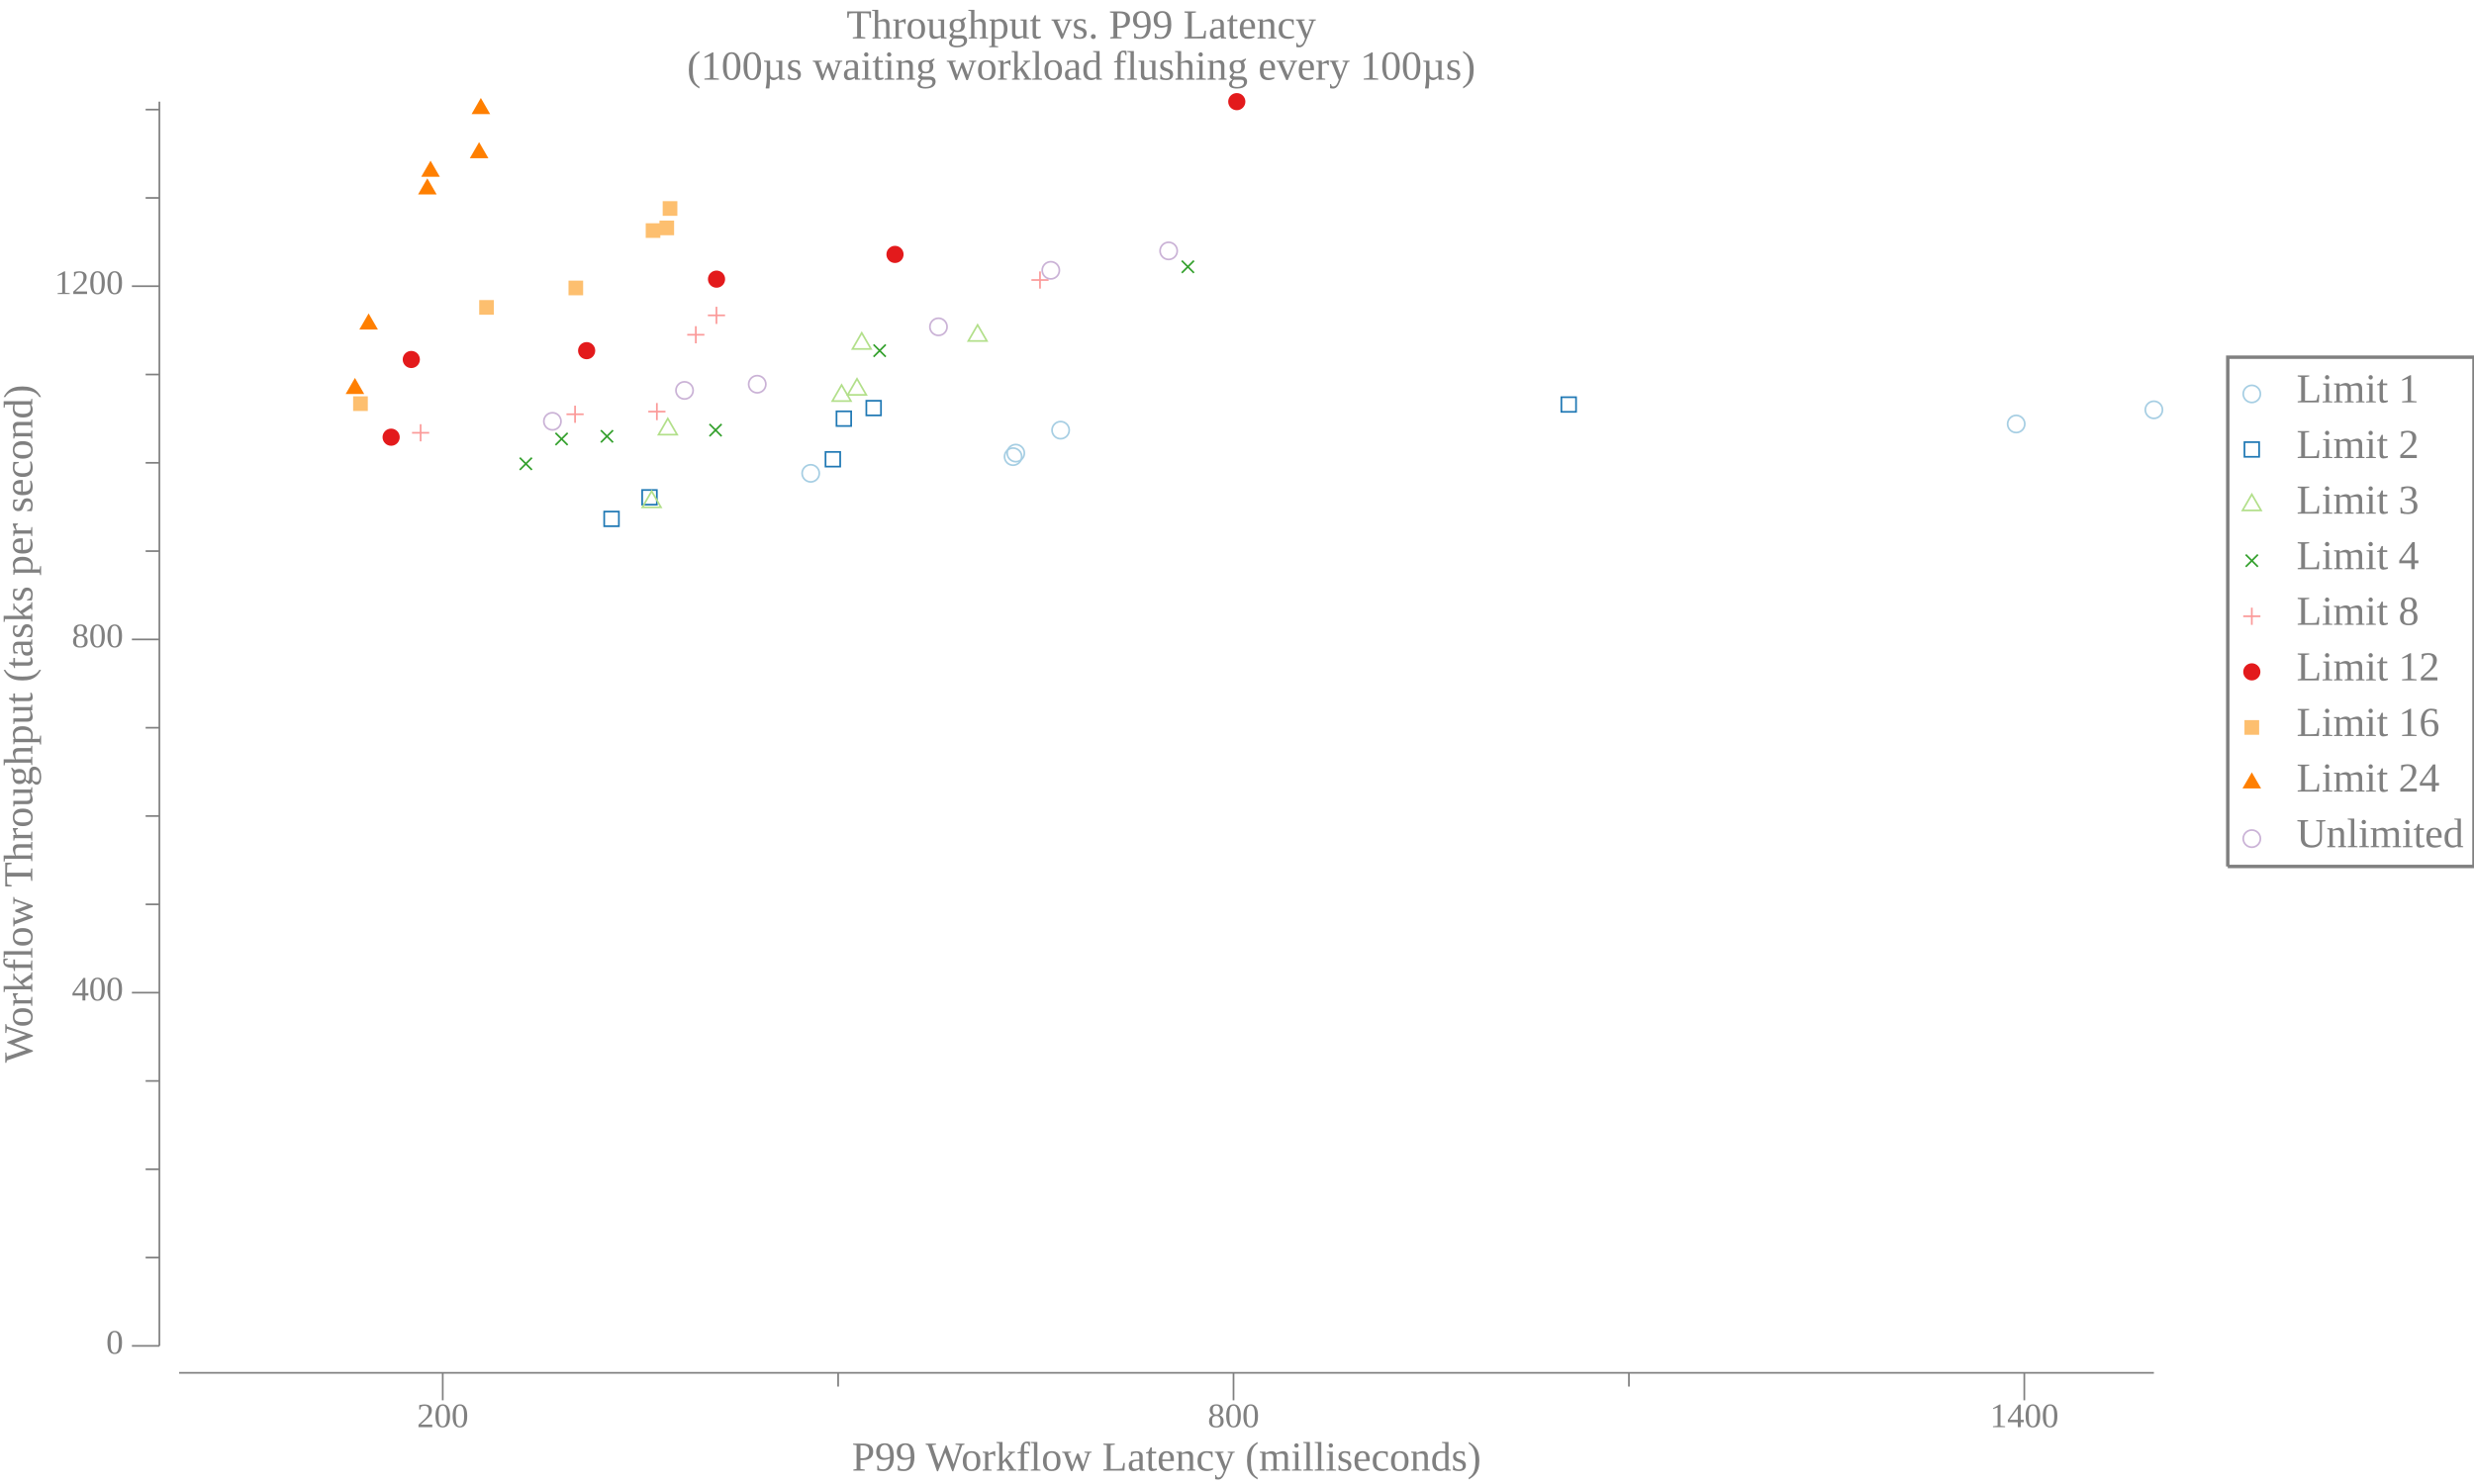
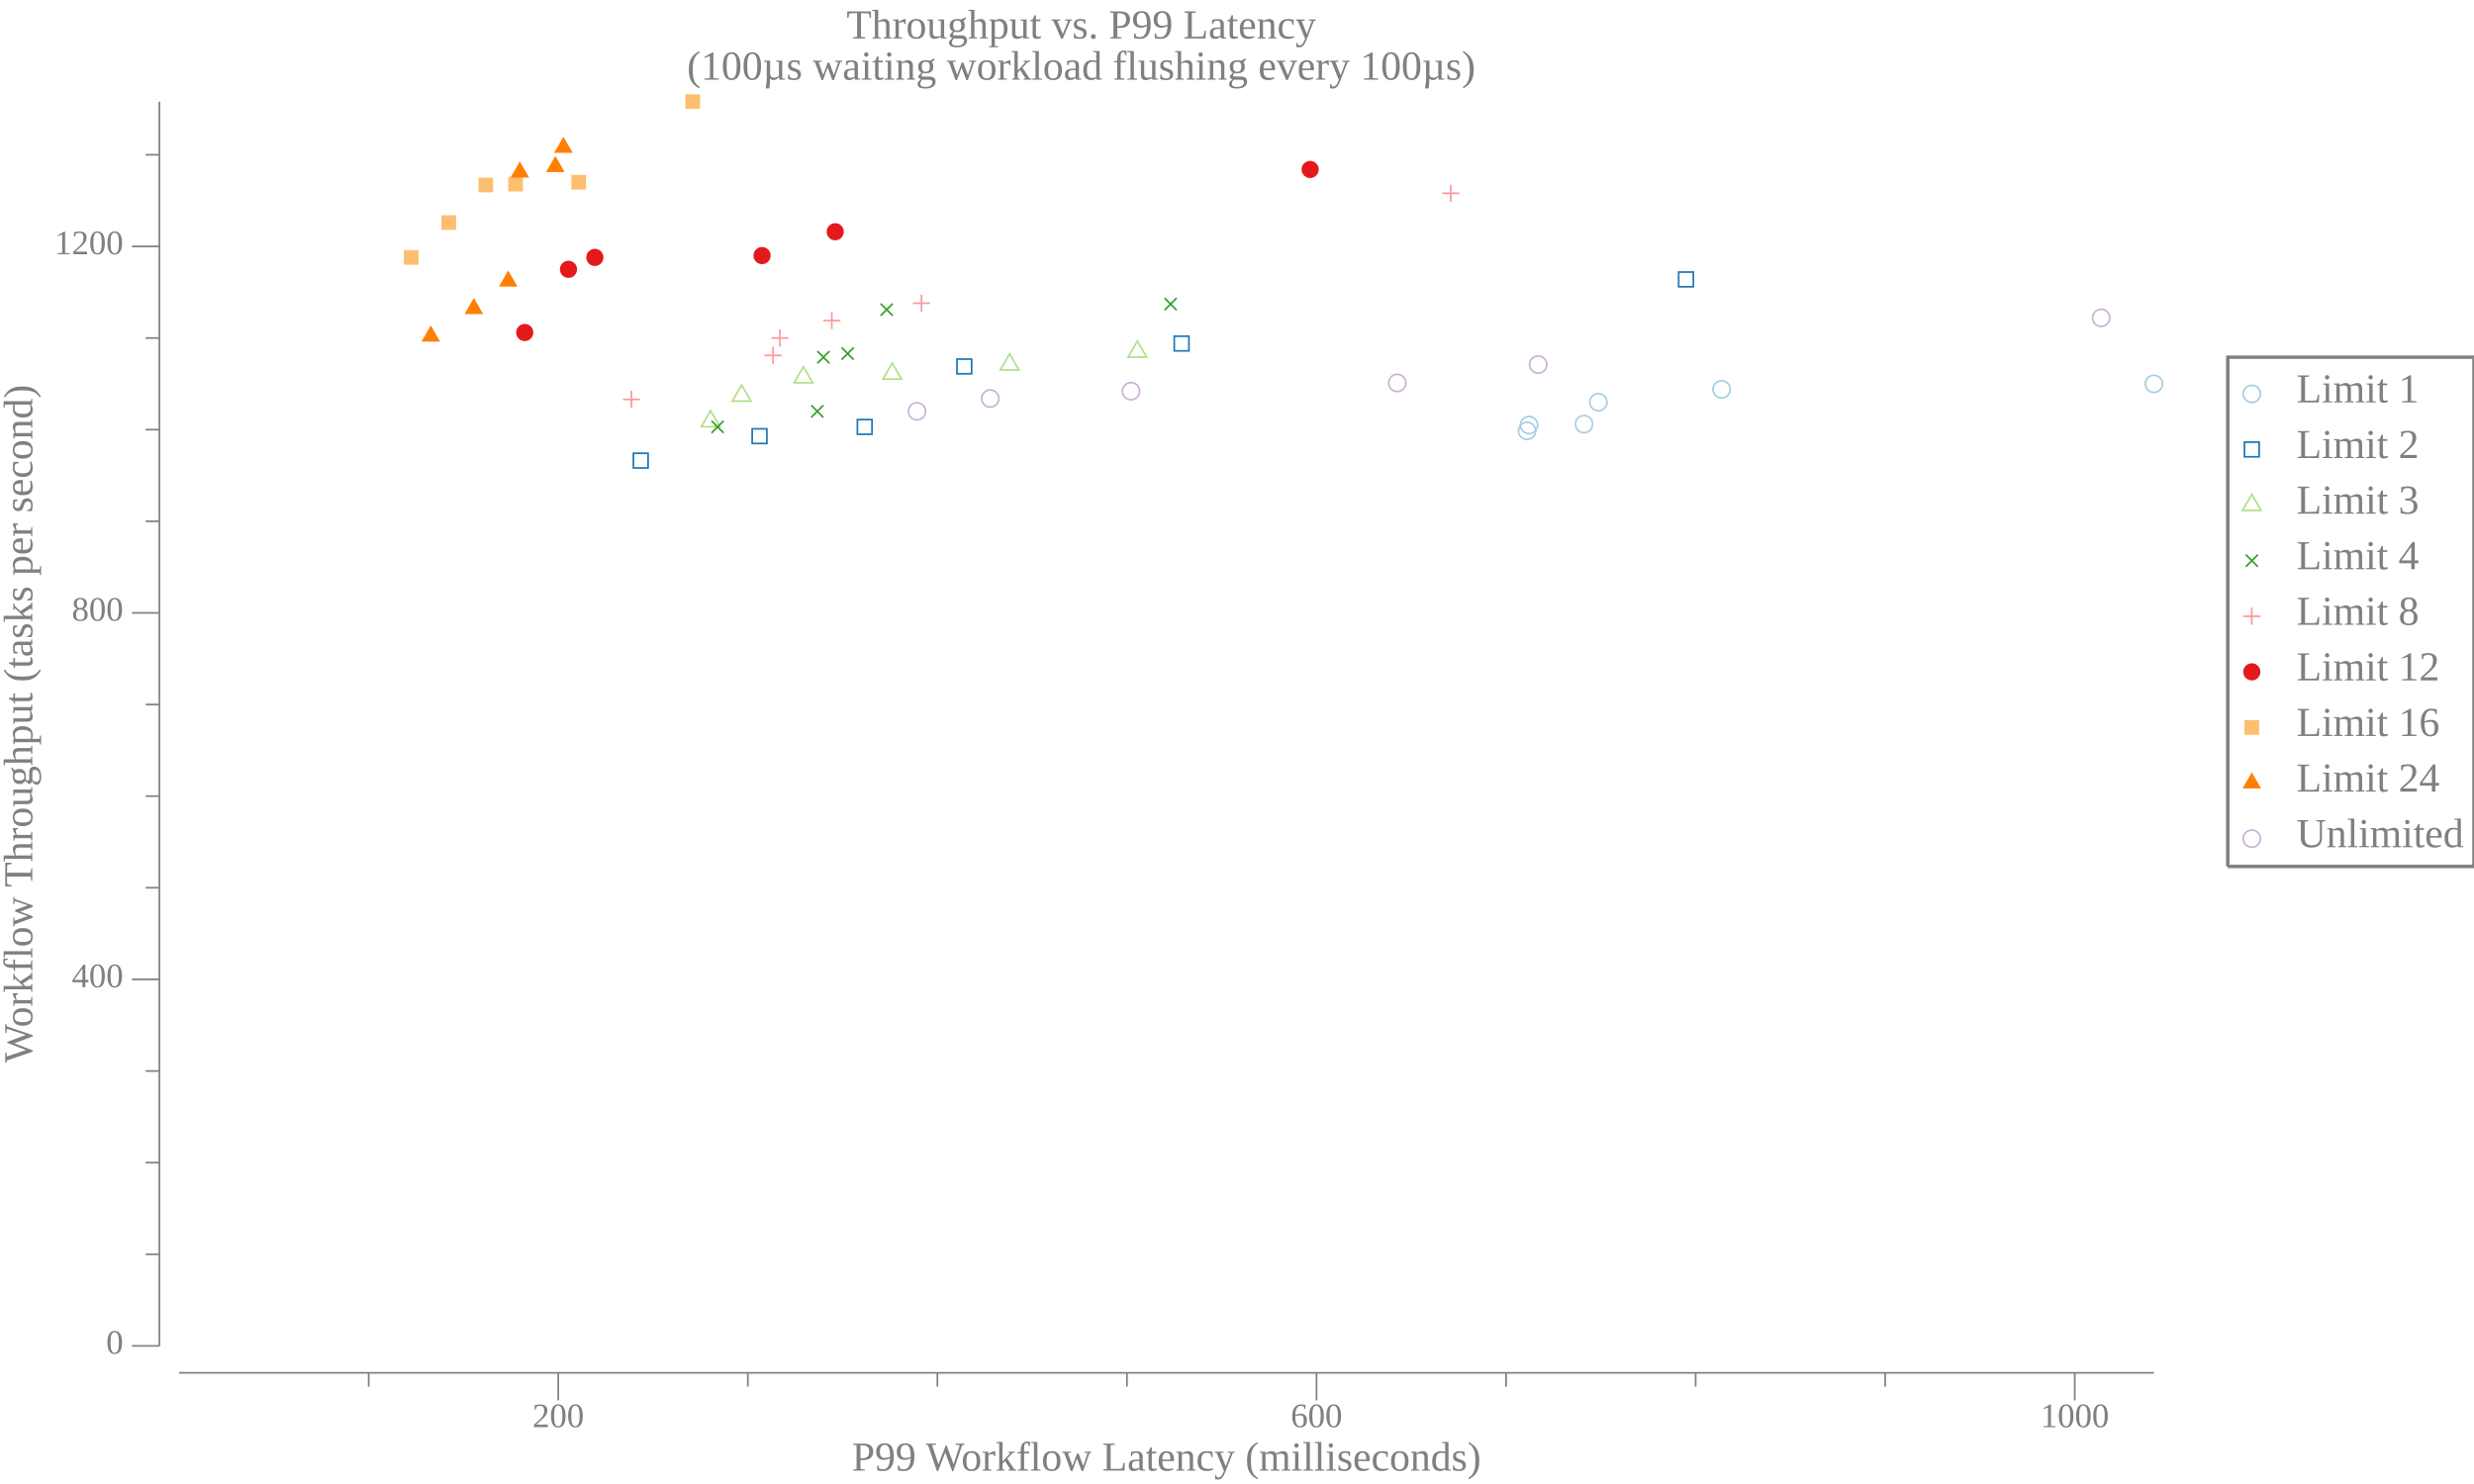
<svg xmlns="http://www.w3.org/2000/svg" width="720pt" height="432pt" viewBox="0 0 720 432">
  <g transform="scale(1, -1) translate(0, -432)">
    <path d="M657.84,317.33A2.5,2.5 0 1 1 652.84,317.33A2.5,2.5 0 1 1 657.84,317.33Z" style="fill:none;stroke:#A6CEE3;stroke-width:0.5" />
    <text x="668.34" y="-314.85" transform="scale(1, -1)" style="font-family:Liberation Serif;font-variant:normal;font-weight:normal;font-style:normal;font-size:12px;fill:#808080">Limit 1</text>
    <path d="M653.2,299.02L657.47,299.02L657.47,303.29L653.2,303.29Z" style="fill:none;stroke:#1F78B4;stroke-width:0.5" />
    <text x="668.34" y="-298.66" transform="scale(1, -1)" style="font-family:Liberation Serif;font-variant:normal;font-weight:normal;font-style:normal;font-size:12px;fill:#808080">Limit 2</text>
    <path d="M655.34,288.09L652.63,283.41L658.04,283.41Z" style="fill:none;stroke:#B2DF8A;stroke-width:0.5" />
    <text x="668.34" y="-282.48" transform="scale(1, -1)" style="font-family:Liberation Serif;font-variant:normal;font-weight:normal;font-style:normal;font-size:12px;fill:#808080">Limit 3</text>
    <path d="M653.57,267.02L657.11,270.55" style="fill:none;stroke:#33A02C;stroke-width:0.5" />
    <path d="M653.57,270.55L657.11,267.02" style="fill:none;stroke:#33A02C;stroke-width:0.5" />
    <text x="668.34" y="-266.3" transform="scale(1, -1)" style="font-family:Liberation Serif;font-variant:normal;font-weight:normal;font-style:normal;font-size:12px;fill:#808080">Limit 4</text>
    <path d="M655.34,255.1L655.34,250.1" style="fill:none;stroke:#FB9A99;stroke-width:0.5" />
    <path d="M652.84,252.6L657.84,252.6" style="fill:none;stroke:#FB9A99;stroke-width:0.5" />
    <text x="668.34" y="-250.11" transform="scale(1, -1)" style="font-family:Liberation Serif;font-variant:normal;font-weight:normal;font-style:normal;font-size:12px;fill:#808080">Limit 8</text>
    <path d="M657.84,236.42A2.5,2.5 0 1 1 652.84,236.42A2.5,2.5 0 1 1 657.84,236.42Z" style="fill:#E31A1C" />
    <text x="668.34" y="-233.93" transform="scale(1, -1)" style="font-family:Liberation Serif;font-variant:normal;font-weight:normal;font-style:normal;font-size:12px;fill:#808080">Limit 12</text>
    <path d="M653.2,218.1L657.47,218.1L657.47,222.37L653.2,222.37Z" style="fill:#FDBF6F" />
    <text x="668.34" y="-217.75" transform="scale(1, -1)" style="font-family:Liberation Serif;font-variant:normal;font-weight:normal;font-style:normal;font-size:12px;fill:#808080">Limit 16</text>
    <path d="M655.34,207.17L652.63,202.49L658.04,202.49Z" style="fill:#FF7F00" />
    <text x="668.34" y="-201.56" transform="scale(1, -1)" style="font-family:Liberation Serif;font-variant:normal;font-weight:normal;font-style:normal;font-size:12px;fill:#808080">Limit 24</text>
    <path d="M657.84,187.87A2.5,2.5 0 1 1 652.84,187.87A2.5,2.5 0 1 1 657.84,187.87Z" style="fill:none;stroke:#CAB2D6;stroke-width:0.5" />
    <text x="668.34" y="-185.38" transform="scale(1, -1)" style="font-family:Liberation Serif;font-variant:normal;font-weight:normal;font-style:normal;font-size:12px;fill:#808080">Unlimited</text>
    <path d="M648.34,179.77L648.34,328.02L720,328.02L720,179.77L648.34,179.77" style="fill:none;stroke:#808080" />
    <path d="M0,0L629.34,0L629.34,432L0,432Z" style="fill:#-8000000000000000-8000000000000000-8000000000000000;fill-opacity:0" />
    <text x="246.35" y="-420.81" transform="scale(1, -1)" style="font-family:Liberation Serif;font-variant:normal;font-weight:normal;font-style:normal;font-size:12px;fill:#808080">Throughput vs. P99 Latency</text>
    <text x="199.94" y="-408.81" transform="scale(1, -1)" style="font-family:Liberation Serif;font-variant:normal;font-weight:normal;font-style:normal;font-size:12px;fill:#808080">(100µs waiting workload flushing every 100µs)</text>
    <text x="247.93" y="-3.902" transform="scale(1, -1)" style="font-family:Liberation Serif;font-variant:normal;font-weight:normal;font-style:normal;font-size:12px;fill:#808080">P99 Workflow Latency (milliseconds)</text>
-     <text x="121.35" y="-16.541" transform="scale(1, -1)" style="font-family:Liberation Serif;font-variant:normal;font-weight:normal;font-style:normal;font-size:10px;fill:#808080">200</text>
-     <text x="351.49" y="-16.541" transform="scale(1, -1)" style="font-family:Liberation Serif;font-variant:normal;font-weight:normal;font-style:normal;font-size:10px;fill:#808080">800</text>
-     <text x="579.13" y="-16.541" transform="scale(1, -1)" style="font-family:Liberation Serif;font-variant:normal;font-weight:normal;font-style:normal;font-size:10px;fill:#808080">1400</text>
-     <path d="M128.85,24.363L128.85,32.363" style="fill:none;stroke:#808080;stroke-width:0.5" />
-     <path d="M358.99,24.363L358.99,32.363" style="fill:none;stroke:#808080;stroke-width:0.5" />
-     <path d="M589.13,24.363L589.13,32.363" style="fill:none;stroke:#808080;stroke-width:0.5" />
-     <path d="M243.92,28.363L243.92,32.363" style="fill:none;stroke:#808080;stroke-width:0.5" />
-     <path d="M474.06,28.363L474.06,32.363" style="fill:none;stroke:#808080;stroke-width:0.5" />
+     <text x="154.97" y="-16.541" transform="scale(1, -1)" style="font-family:Liberation Serif;font-variant:normal;font-weight:normal;font-style:normal;font-size:10px;fill:#808080">200</text>
+     <text x="375.64" y="-16.541" transform="scale(1, -1)" style="font-family:Liberation Serif;font-variant:normal;font-weight:normal;font-style:normal;font-size:10px;fill:#808080">600</text>
+     <text x="593.81" y="-16.541" transform="scale(1, -1)" style="font-family:Liberation Serif;font-variant:normal;font-weight:normal;font-style:normal;font-size:10px;fill:#808080">1000</text>
+     <path d="M162.47,24.363L162.47,32.363" style="fill:none;stroke:#808080;stroke-width:0.5" />
+     <path d="M383.14,24.363L383.14,32.363" style="fill:none;stroke:#808080;stroke-width:0.5" />
+     <path d="M603.81,24.363L603.81,32.363" style="fill:none;stroke:#808080;stroke-width:0.5" />
+     <path d="M107.3,28.363L107.3,32.363" style="fill:none;stroke:#808080;stroke-width:0.5" />
+     <path d="M217.64,28.363L217.64,32.363" style="fill:none;stroke:#808080;stroke-width:0.5" />
+     <path d="M272.81,28.363L272.81,32.363" style="fill:none;stroke:#808080;stroke-width:0.5" />
+     <path d="M327.97,28.363L327.97,32.363" style="fill:none;stroke:#808080;stroke-width:0.5" />
+     <path d="M438.31,28.363L438.31,32.363" style="fill:none;stroke:#808080;stroke-width:0.5" />
+     <path d="M493.48,28.363L493.48,32.363" style="fill:none;stroke:#808080;stroke-width:0.5" />
+     <path d="M548.64,28.363L548.64,32.363" style="fill:none;stroke:#808080;stroke-width:0.5" />
    <path d="M52.135,32.363L626.84,32.363" style="fill:none;stroke:#808080;stroke-width:0.5" />
    <g transform="rotate(90)">
      <text x="122.59" y="9.387" transform="scale(1, -1)" style="font-family:Liberation Serif;font-variant:normal;font-weight:normal;font-style:normal;font-size:12px;fill:#808080">Workflow Throughput (tasks per second)</text>
    </g>
    <text x="30.885" y="-37.924" transform="scale(1, -1)" style="font-family:Liberation Serif;font-variant:normal;font-weight:normal;font-style:normal;font-size:10px;fill:#808080">0</text>
-     <text x="20.885" y="-140.75" transform="scale(1, -1)" style="font-family:Liberation Serif;font-variant:normal;font-weight:normal;font-style:normal;font-size:10px;fill:#808080">400</text>
-     <text x="20.885" y="-243.57" transform="scale(1, -1)" style="font-family:Liberation Serif;font-variant:normal;font-weight:normal;font-style:normal;font-size:10px;fill:#808080">800</text>
-     <text x="15.885" y="-346.4" transform="scale(1, -1)" style="font-family:Liberation Serif;font-variant:normal;font-weight:normal;font-style:normal;font-size:10px;fill:#808080">1200</text>
+     <text x="20.885" y="-144.61" transform="scale(1, -1)" style="font-family:Liberation Serif;font-variant:normal;font-weight:normal;font-style:normal;font-size:10px;fill:#808080">400</text>
+     <text x="20.885" y="-251.3" transform="scale(1, -1)" style="font-family:Liberation Serif;font-variant:normal;font-weight:normal;font-style:normal;font-size:10px;fill:#808080">800</text>
+     <text x="15.885" y="-357.99" transform="scale(1, -1)" style="font-family:Liberation Serif;font-variant:normal;font-weight:normal;font-style:normal;font-size:10px;fill:#808080">1200</text>
    <path d="M38.385,40.209L46.385,40.209" style="fill:none;stroke:#808080;stroke-width:0.5" />
-     <path d="M38.385,143.03L46.385,143.03" style="fill:none;stroke:#808080;stroke-width:0.5" />
-     <path d="M38.385,245.86L46.385,245.86" style="fill:none;stroke:#808080;stroke-width:0.5" />
-     <path d="M38.385,348.69L46.385,348.69" style="fill:none;stroke:#808080;stroke-width:0.5" />
-     <path d="M42.385,65.915L46.385,65.915" style="fill:none;stroke:#808080;stroke-width:0.5" />
-     <path d="M42.385,91.622L46.385,91.622" style="fill:none;stroke:#808080;stroke-width:0.5" />
-     <path d="M42.385,117.33L46.385,117.33" style="fill:none;stroke:#808080;stroke-width:0.5" />
-     <path d="M42.385,168.74L46.385,168.74" style="fill:none;stroke:#808080;stroke-width:0.5" />
-     <path d="M42.385,194.45L46.385,194.45" style="fill:none;stroke:#808080;stroke-width:0.5" />
-     <path d="M42.385,220.15L46.385,220.15" style="fill:none;stroke:#808080;stroke-width:0.5" />
-     <path d="M42.385,271.57L46.385,271.57" style="fill:none;stroke:#808080;stroke-width:0.5" />
-     <path d="M42.385,297.27L46.385,297.27" style="fill:none;stroke:#808080;stroke-width:0.5" />
-     <path d="M42.385,322.98L46.385,322.98" style="fill:none;stroke:#808080;stroke-width:0.5" />
-     <path d="M42.385,374.39L46.385,374.39" style="fill:none;stroke:#808080;stroke-width:0.5" />
-     <path d="M42.385,400.1L46.385,400.1" style="fill:none;stroke:#808080;stroke-width:0.5" />
+     <path d="M38.385,146.9L46.385,146.9" style="fill:none;stroke:#808080;stroke-width:0.5" />
+     <path d="M38.385,253.58L46.385,253.58" style="fill:none;stroke:#808080;stroke-width:0.5" />
+     <path d="M38.385,360.27L46.385,360.27" style="fill:none;stroke:#808080;stroke-width:0.5" />
+     <path d="M42.385,66.881L46.385,66.881" style="fill:none;stroke:#808080;stroke-width:0.5" />
+     <path d="M42.385,93.553L46.385,93.553" style="fill:none;stroke:#808080;stroke-width:0.5" />
+     <path d="M42.385,120.22L46.385,120.22" style="fill:none;stroke:#808080;stroke-width:0.5" />
+     <path d="M42.385,173.57L46.385,173.57" style="fill:none;stroke:#808080;stroke-width:0.5" />
+     <path d="M42.385,200.24L46.385,200.24" style="fill:none;stroke:#808080;stroke-width:0.5" />
+     <path d="M42.385,226.91L46.385,226.91" style="fill:none;stroke:#808080;stroke-width:0.5" />
+     <path d="M42.385,280.26L46.385,280.26" style="fill:none;stroke:#808080;stroke-width:0.5" />
+     <path d="M42.385,306.93L46.385,306.93" style="fill:none;stroke:#808080;stroke-width:0.5" />
+     <path d="M42.385,333.6L46.385,333.6" style="fill:none;stroke:#808080;stroke-width:0.5" />
+     <path d="M42.385,386.94L46.385,386.94" style="fill:none;stroke:#808080;stroke-width:0.5" />
    <path d="M46.385,40.209L46.385,402.41" style="fill:none;stroke:#808080;stroke-width:0.5" />
-     <path d="M238.44,294.21A2.5,2.5 0 1 1 233.44,294.21A2.5,2.5 0 1 1 238.44,294.21Z" style="fill:none;stroke:#A6CEE3;stroke-width:0.5" />
-     <path d="M297.34,299.07A2.5,2.5 0 1 1 292.34,299.07A2.5,2.5 0 1 1 297.34,299.07Z" style="fill:none;stroke:#A6CEE3;stroke-width:0.5" />
-     <path d="M298.12,300.1A2.5,2.5 0 1 1 293.12,300.1A2.5,2.5 0 1 1 298.12,300.1Z" style="fill:none;stroke:#A6CEE3;stroke-width:0.5" />
-     <path d="M311.17,306.78A2.5,2.5 0 1 1 306.17,306.78A2.5,2.5 0 1 1 311.17,306.78Z" style="fill:none;stroke:#A6CEE3;stroke-width:0.5" />
-     <path d="M589.27,308.58A2.5,2.5 0 1 1 584.27,308.58A2.5,2.5 0 1 1 589.27,308.58Z" style="fill:none;stroke:#A6CEE3;stroke-width:0.5" />
-     <path d="M629.34,312.7A2.5,2.5 0 1 1 624.34,312.7A2.5,2.5 0 1 1 629.34,312.7Z" style="fill:none;stroke:#A6CEE3;stroke-width:0.5" />
-     <path d="M175.84,278.82L180.11,278.82L180.11,283.08L175.84,283.08Z" style="fill:none;stroke:#1F78B4;stroke-width:0.5" />
-     <path d="M186.89,285.09L191.16,285.09L191.16,289.36L186.89,289.36Z" style="fill:none;stroke:#1F78B4;stroke-width:0.5" />
-     <path d="M240.25,296.17L244.52,296.17L244.52,300.44L240.25,300.44Z" style="fill:none;stroke:#1F78B4;stroke-width:0.5" />
-     <path d="M243.45,307.99L247.71,307.99L247.71,312.26L243.45,312.26Z" style="fill:none;stroke:#1F78B4;stroke-width:0.5" />
-     <path d="M252.13,311.08L256.39,311.08L256.39,315.34L252.13,315.34Z" style="fill:none;stroke:#1F78B4;stroke-width:0.5" />
-     <path d="M454.4,312.11L458.67,312.11L458.67,316.37L454.4,316.37Z" style="fill:none;stroke:#1F78B4;stroke-width:0.5" />
-     <path d="M189.65,289.01L186.95,284.32L192.36,284.32Z" style="fill:none;stroke:#B2DF8A;stroke-width:0.5" />
-     <path d="M194.35,310.17L191.65,305.48L197.06,305.48Z" style="fill:none;stroke:#B2DF8A;stroke-width:0.5" />
-     <path d="M244.93,319.93L242.23,315.25L247.64,315.25Z" style="fill:none;stroke:#B2DF8A;stroke-width:0.5" />
-     <path d="M249.41,321.73L246.7,317.05L252.11,317.05Z" style="fill:none;stroke:#B2DF8A;stroke-width:0.5" />
-     <path d="M250.79,335.1L248.09,330.41L253.5,330.41Z" style="fill:none;stroke:#B2DF8A;stroke-width:0.5" />
-     <path d="M284.51,337.42L281.8,332.73L287.22,332.73Z" style="fill:none;stroke:#B2DF8A;stroke-width:0.5" />
-     <path d="M151.27,295.22L154.8,298.76" style="fill:none;stroke:#33A02C;stroke-width:0.5" />
-     <path d="M151.27,298.76L154.8,295.22" style="fill:none;stroke:#33A02C;stroke-width:0.5" />
-     <path d="M161.66,302.45L165.2,305.98" style="fill:none;stroke:#33A02C;stroke-width:0.5" />
-     <path d="M161.66,305.98L165.2,302.45" style="fill:none;stroke:#33A02C;stroke-width:0.5" />
-     <path d="M174.87,303.22L178.41,306.75" style="fill:none;stroke:#33A02C;stroke-width:0.5" />
-     <path d="M174.87,306.75L178.41,303.22" style="fill:none;stroke:#33A02C;stroke-width:0.5" />
-     <path d="M206.48,305.02L210.01,308.55" style="fill:none;stroke:#33A02C;stroke-width:0.5" />
-     <path d="M206.48,308.55L210.01,305.02" style="fill:none;stroke:#33A02C;stroke-width:0.5" />
-     <path d="M254.23,328.15L257.77,331.69" style="fill:none;stroke:#33A02C;stroke-width:0.5" />
-     <path d="M254.23,331.69L257.77,328.15" style="fill:none;stroke:#33A02C;stroke-width:0.5" />
-     <path d="M343.93,352.57L347.47,356.11" style="fill:none;stroke:#33A02C;stroke-width:0.5" />
-     <path d="M343.93,356.11L347.47,352.57" style="fill:none;stroke:#33A02C;stroke-width:0.5" />
-     <path d="M122.41,308.51L122.41,303.51" style="fill:none;stroke:#FB9A99;stroke-width:0.5" />
-     <path d="M119.91,306.01L124.91,306.01" style="fill:none;stroke:#FB9A99;stroke-width:0.5" />
-     <path d="M167.36,313.91L167.36,308.91" style="fill:none;stroke:#FB9A99;stroke-width:0.5" />
-     <path d="M164.86,311.41L169.86,311.41" style="fill:none;stroke:#FB9A99;stroke-width:0.5" />
-     <path d="M191.17,314.68L191.17,309.68" style="fill:none;stroke:#FB9A99;stroke-width:0.5" />
-     <path d="M188.67,312.18L193.67,312.18" style="fill:none;stroke:#FB9A99;stroke-width:0.5" />
-     <path d="M202.5,337.05L202.5,332.05" style="fill:none;stroke:#FB9A99;stroke-width:0.5" />
-     <path d="M200,334.55L205,334.55" style="fill:none;stroke:#FB9A99;stroke-width:0.5" />
-     <path d="M208.51,342.7L208.51,337.7" style="fill:none;stroke:#FB9A99;stroke-width:0.5" />
-     <path d="M206.01,340.2L211.01,340.2" style="fill:none;stroke:#FB9A99;stroke-width:0.5" />
-     <path d="M302.67,352.99L302.67,347.99" style="fill:none;stroke:#FB9A99;stroke-width:0.5" />
-     <path d="M300.17,350.49L305.17,350.49" style="fill:none;stroke:#FB9A99;stroke-width:0.5" />
-     <path d="M116.33,304.73A2.5,2.5 0 1 1 111.33,304.73A2.5,2.5 0 1 1 116.33,304.73Z" style="fill:#E31A1C" />
-     <path d="M122.2,327.35A2.5,2.5 0 1 1 117.2,327.35A2.5,2.5 0 1 1 122.2,327.35Z" style="fill:#E31A1C" />
-     <path d="M173.23,329.92A2.5,2.5 0 1 1 168.23,329.92A2.5,2.5 0 1 1 173.23,329.92Z" style="fill:#E31A1C" />
-     <path d="M211.03,350.74A2.5,2.5 0 1 1 206.03,350.74A2.5,2.5 0 1 1 211.03,350.74Z" style="fill:#E31A1C" />
-     <path d="M262.97,357.94A2.5,2.5 0 1 1 257.97,357.94A2.5,2.5 0 1 1 262.97,357.94Z" style="fill:#E31A1C" />
-     <path d="M362.44,402.41A2.5,2.5 0 1 1 357.44,402.41A2.5,2.5 0 1 1 362.44,402.41Z" style="fill:#E31A1C" />
-     <path d="M102.77,312.36L107.04,312.36L107.04,316.63L102.77,316.63Z" style="fill:#FDBF6F" />
-     <path d="M139.46,340.38L143.73,340.38L143.73,344.65L139.46,344.65Z" style="fill:#FDBF6F" />
-     <path d="M165.45,346.04L169.71,346.04L169.71,350.31L165.45,350.31Z" style="fill:#FDBF6F" />
-     <path d="M187.92,362.75L192.18,362.75L192.18,367.01L187.92,367.01Z" style="fill:#FDBF6F" />
-     <path d="M191.92,363.52L196.18,363.52L196.18,367.79L191.92,367.79Z" style="fill:#FDBF6F" />
-     <path d="M192.86,369.17L197.13,369.17L197.13,373.44L192.86,373.44Z" style="fill:#FDBF6F" />
-     <path d="M103.3,321.99L100.59,317.3L106,317.3Z" style="fill:#FF7F00" />
-     <path d="M107.28,340.76L104.57,336.07L109.99,336.07Z" style="fill:#FF7F00" />
-     <path d="M124.37,380.09L121.67,375.4L127.08,375.4Z" style="fill:#FF7F00" />
-     <path d="M125.3,385.23L122.59,380.54L128,380.54Z" style="fill:#FF7F00" />
-     <path d="M139.43,390.63L136.73,385.94L142.14,385.94Z" style="fill:#FF7F00" />
-     <path d="M139.94,403.48L137.24,398.79L142.65,398.79Z" style="fill:#FF7F00" />
-     <path d="M163.27,309.35A2.5,2.5 0 1 1 158.27,309.35A2.5,2.5 0 1 1 163.27,309.35Z" style="fill:none;stroke:#CAB2D6;stroke-width:0.5" />
-     <path d="M201.72,318.35A2.5,2.5 0 1 1 196.72,318.35A2.5,2.5 0 1 1 201.72,318.35Z" style="fill:none;stroke:#CAB2D6;stroke-width:0.5" />
-     <path d="M222.88,320.15A2.5,2.5 0 1 1 217.88,320.15A2.5,2.5 0 1 1 222.88,320.15Z" style="fill:none;stroke:#CAB2D6;stroke-width:0.5" />
-     <path d="M275.62,336.86A2.5,2.5 0 1 1 270.62,336.86A2.5,2.5 0 1 1 275.62,336.86Z" style="fill:none;stroke:#CAB2D6;stroke-width:0.5" />
-     <path d="M308.31,353.31A2.5,2.5 0 1 1 303.31,353.31A2.5,2.5 0 1 1 308.31,353.31Z" style="fill:none;stroke:#CAB2D6;stroke-width:0.5" />
-     <path d="M342.61,358.97A2.5,2.5 0 1 1 337.61,358.97A2.5,2.5 0 1 1 342.61,358.97Z" style="fill:none;stroke:#CAB2D6;stroke-width:0.5" />
+     <path d="M446.91,306.58A2.5,2.5 0 1 1 441.91,306.58A2.5,2.5 0 1 1 446.91,306.58Z" style="fill:none;stroke:#A6CEE3;stroke-width:0.5" />
+     <path d="M447.48,308.26A2.5,2.5 0 1 1 442.48,308.26A2.5,2.5 0 1 1 447.48,308.26Z" style="fill:none;stroke:#A6CEE3;stroke-width:0.5" />
+     <path d="M463.5,308.53A2.5,2.5 0 1 1 458.5,308.53A2.5,2.5 0 1 1 463.5,308.53Z" style="fill:none;stroke:#A6CEE3;stroke-width:0.5" />
+     <path d="M467.67,314.93A2.5,2.5 0 1 1 462.67,314.93A2.5,2.5 0 1 1 467.67,314.93Z" style="fill:none;stroke:#A6CEE3;stroke-width:0.5" />
+     <path d="M503.53,318.66A2.5,2.5 0 1 1 498.53,318.66A2.5,2.5 0 1 1 503.53,318.66Z" style="fill:none;stroke:#A6CEE3;stroke-width:0.5" />
+     <path d="M629.34,320.26A2.5,2.5 0 1 1 624.34,320.26A2.5,2.5 0 1 1 629.34,320.26Z" style="fill:none;stroke:#A6CEE3;stroke-width:0.5" />
+     <path d="M184.34,295.78L188.61,295.78L188.61,300.05L184.34,300.05Z" style="fill:none;stroke:#1F78B4;stroke-width:0.5" />
+     <path d="M218.91,302.9L223.18,302.9L223.18,307.17L218.91,307.17Z" style="fill:none;stroke:#1F78B4;stroke-width:0.5" />
+     <path d="M249.52,305.59L253.78,305.59L253.78,309.86L249.52,309.86Z" style="fill:none;stroke:#1F78B4;stroke-width:0.5" />
+     <path d="M278.5,323.2L282.77,323.2L282.77,327.46L278.5,327.46Z" style="fill:none;stroke:#1F78B4;stroke-width:0.5" />
+     <path d="M341.74,329.86L346.01,329.86L346.01,334.13L341.74,334.13Z" style="fill:none;stroke:#1F78B4;stroke-width:0.5" />
+     <path d="M488.54,348.53L492.81,348.53L492.81,352.8L488.54,352.8Z" style="fill:none;stroke:#1F78B4;stroke-width:0.5" />
+     <path d="M206.81,312.45L204.1,307.77L209.51,307.77Z" style="fill:none;stroke:#B2DF8A;stroke-width:0.5" />
+     <path d="M215.83,319.92L213.13,315.23L218.54,315.23Z" style="fill:none;stroke:#B2DF8A;stroke-width:0.5" />
+     <path d="M233.82,325.25L231.11,320.57L236.52,320.57Z" style="fill:none;stroke:#B2DF8A;stroke-width:0.5" />
+     <path d="M259.66,326.32L256.95,321.63L262.36,321.63Z" style="fill:none;stroke:#B2DF8A;stroke-width:0.5" />
+     <path d="M293.83,328.99L291.13,324.3L296.54,324.3Z" style="fill:none;stroke:#B2DF8A;stroke-width:0.5" />
+     <path d="M331,332.72L328.3,328.04L333.71,328.04Z" style="fill:none;stroke:#B2DF8A;stroke-width:0.5" />
+     <path d="M207.08,305.96L210.61,309.49" style="fill:none;stroke:#33A02C;stroke-width:0.5" />
+     <path d="M207.08,309.49L210.61,305.96" style="fill:none;stroke:#33A02C;stroke-width:0.5" />
+     <path d="M236.08,310.49L239.62,314.03" style="fill:none;stroke:#33A02C;stroke-width:0.5" />
+     <path d="M236.08,314.03L239.62,310.49" style="fill:none;stroke:#33A02C;stroke-width:0.5" />
+     <path d="M237.87,326.23L241.4,329.77" style="fill:none;stroke:#33A02C;stroke-width:0.5" />
+     <path d="M237.87,329.77L241.4,326.23" style="fill:none;stroke:#33A02C;stroke-width:0.5" />
+     <path d="M244.92,327.3L248.45,330.83" style="fill:none;stroke:#33A02C;stroke-width:0.5" />
+     <path d="M244.92,330.83L248.45,327.3" style="fill:none;stroke:#33A02C;stroke-width:0.5" />
+     <path d="M256.28,340.1L259.82,343.63" style="fill:none;stroke:#33A02C;stroke-width:0.5" />
+     <path d="M256.28,343.63L259.82,340.1" style="fill:none;stroke:#33A02C;stroke-width:0.5" />
+     <path d="M338.9,341.7L342.44,345.24" style="fill:none;stroke:#33A02C;stroke-width:0.5" />
+     <path d="M338.9,345.24L342.44,341.7" style="fill:none;stroke:#33A02C;stroke-width:0.5" />
+     <path d="M183.78,318.23L183.78,313.23" style="fill:none;stroke:#FB9A99;stroke-width:0.5" />
+     <path d="M181.28,315.73L186.28,315.73" style="fill:none;stroke:#FB9A99;stroke-width:0.5" />
+     <path d="M224.98,331.03L224.98,326.03" style="fill:none;stroke:#FB9A99;stroke-width:0.5" />
+     <path d="M222.48,328.53L227.48,328.53" style="fill:none;stroke:#FB9A99;stroke-width:0.5" />
+     <path d="M226.96,336.1L226.96,331.1" style="fill:none;stroke:#FB9A99;stroke-width:0.5" />
+     <path d="M224.46,333.6L229.46,333.6" style="fill:none;stroke:#FB9A99;stroke-width:0.5" />
+     <path d="M242.08,341.17L242.08,336.17" style="fill:none;stroke:#FB9A99;stroke-width:0.5" />
+     <path d="M239.58,338.67L244.58,338.67" style="fill:none;stroke:#FB9A99;stroke-width:0.5" />
+     <path d="M268.18,346.23L268.18,341.23" style="fill:none;stroke:#FB9A99;stroke-width:0.5" />
+     <path d="M265.68,343.73L270.68,343.73" style="fill:none;stroke:#FB9A99;stroke-width:0.5" />
+     <path d="M422.21,378.24L422.21,373.24" style="fill:none;stroke:#FB9A99;stroke-width:0.5" />
+     <path d="M419.71,375.74L424.71,375.74" style="fill:none;stroke:#FB9A99;stroke-width:0.5" />
+     <path d="M155.21,335.2A2.5,2.5 0 1 1 150.21,335.2A2.5,2.5 0 1 1 155.21,335.2Z" style="fill:#E31A1C" />
+     <path d="M167.94,353.6A2.5,2.5 0 1 1 162.94,353.6A2.5,2.5 0 1 1 167.94,353.6Z" style="fill:#E31A1C" />
+     <path d="M175.62,357.07A2.5,2.5 0 1 1 170.62,357.07A2.5,2.5 0 1 1 175.62,357.07Z" style="fill:#E31A1C" />
+     <path d="M224.28,357.6A2.5,2.5 0 1 1 219.28,357.6A2.5,2.5 0 1 1 224.28,357.6Z" style="fill:#E31A1C" />
+     <path d="M245.57,364.54A2.5,2.5 0 1 1 240.57,364.54A2.5,2.5 0 1 1 245.57,364.54Z" style="fill:#E31A1C" />
+     <path d="M383.79,382.67A2.5,2.5 0 1 1 378.79,382.67A2.5,2.5 0 1 1 383.79,382.67Z" style="fill:#E31A1C" />
+     <path d="M117.54,354.94L121.81,354.94L121.81,359.2L117.54,359.2Z" style="fill:#FDBF6F" />
+     <path d="M128.46,365.07L132.73,365.07L132.73,369.34L128.46,369.34Z" style="fill:#FDBF6F" />
+     <path d="M139.24,376.01L143.51,376.01L143.51,380.27L139.24,380.27Z" style="fill:#FDBF6F" />
+     <path d="M147.9,376.27L152.17,376.27L152.17,380.54L147.9,380.54Z" style="fill:#FDBF6F" />
+     <path d="M166.27,376.81L170.54,376.81L170.54,381.07L166.27,381.07Z" style="fill:#FDBF6F" />
+     <path d="M199.47,400.28L203.74,400.28L203.74,404.55L199.47,404.55Z" style="fill:#FDBF6F" />
+     <path d="M125.37,337.26L122.66,332.57L128.07,332.57Z" style="fill:#FF7F00" />
+     <path d="M137.91,345.26L135.2,340.57L140.61,340.57Z" style="fill:#FF7F00" />
+     <path d="M147.9,353.26L145.2,348.57L150.61,348.57Z" style="fill:#FF7F00" />
+     <path d="M151.29,385L148.58,380.31L154,380.31Z" style="fill:#FF7F00" />
+     <path d="M161.63,386.6L158.92,381.91L164.33,381.91Z" style="fill:#FF7F00" />
+     <path d="M163.97,392.2L161.26,387.51L166.67,387.51Z" style="fill:#FF7F00" />
+     <path d="M269.38,312.26A2.5,2.5 0 1 1 264.38,312.26A2.5,2.5 0 1 1 269.38,312.26Z" style="fill:none;stroke:#CAB2D6;stroke-width:0.5" />
+     <path d="M290.69,316A2.5,2.5 0 1 1 285.69,316A2.5,2.5 0 1 1 290.69,316Z" style="fill:none;stroke:#CAB2D6;stroke-width:0.5" />
+     <path d="M331.66,318.13A2.5,2.5 0 1 1 326.66,318.13A2.5,2.5 0 1 1 331.66,318.13Z" style="fill:none;stroke:#CAB2D6;stroke-width:0.5" />
+     <path d="M409.14,320.53A2.5,2.5 0 1 1 404.14,320.53A2.5,2.5 0 1 1 409.14,320.53Z" style="fill:none;stroke:#CAB2D6;stroke-width:0.5" />
+     <path d="M450.16,325.86A2.5,2.5 0 1 1 445.16,325.86A2.5,2.5 0 1 1 450.16,325.86Z" style="fill:none;stroke:#CAB2D6;stroke-width:0.5" />
+     <path d="M613.99,339.47A2.5,2.5 0 1 1 608.99,339.47A2.5,2.5 0 1 1 613.99,339.47Z" style="fill:none;stroke:#CAB2D6;stroke-width:0.5" />
  </g>
</svg>
